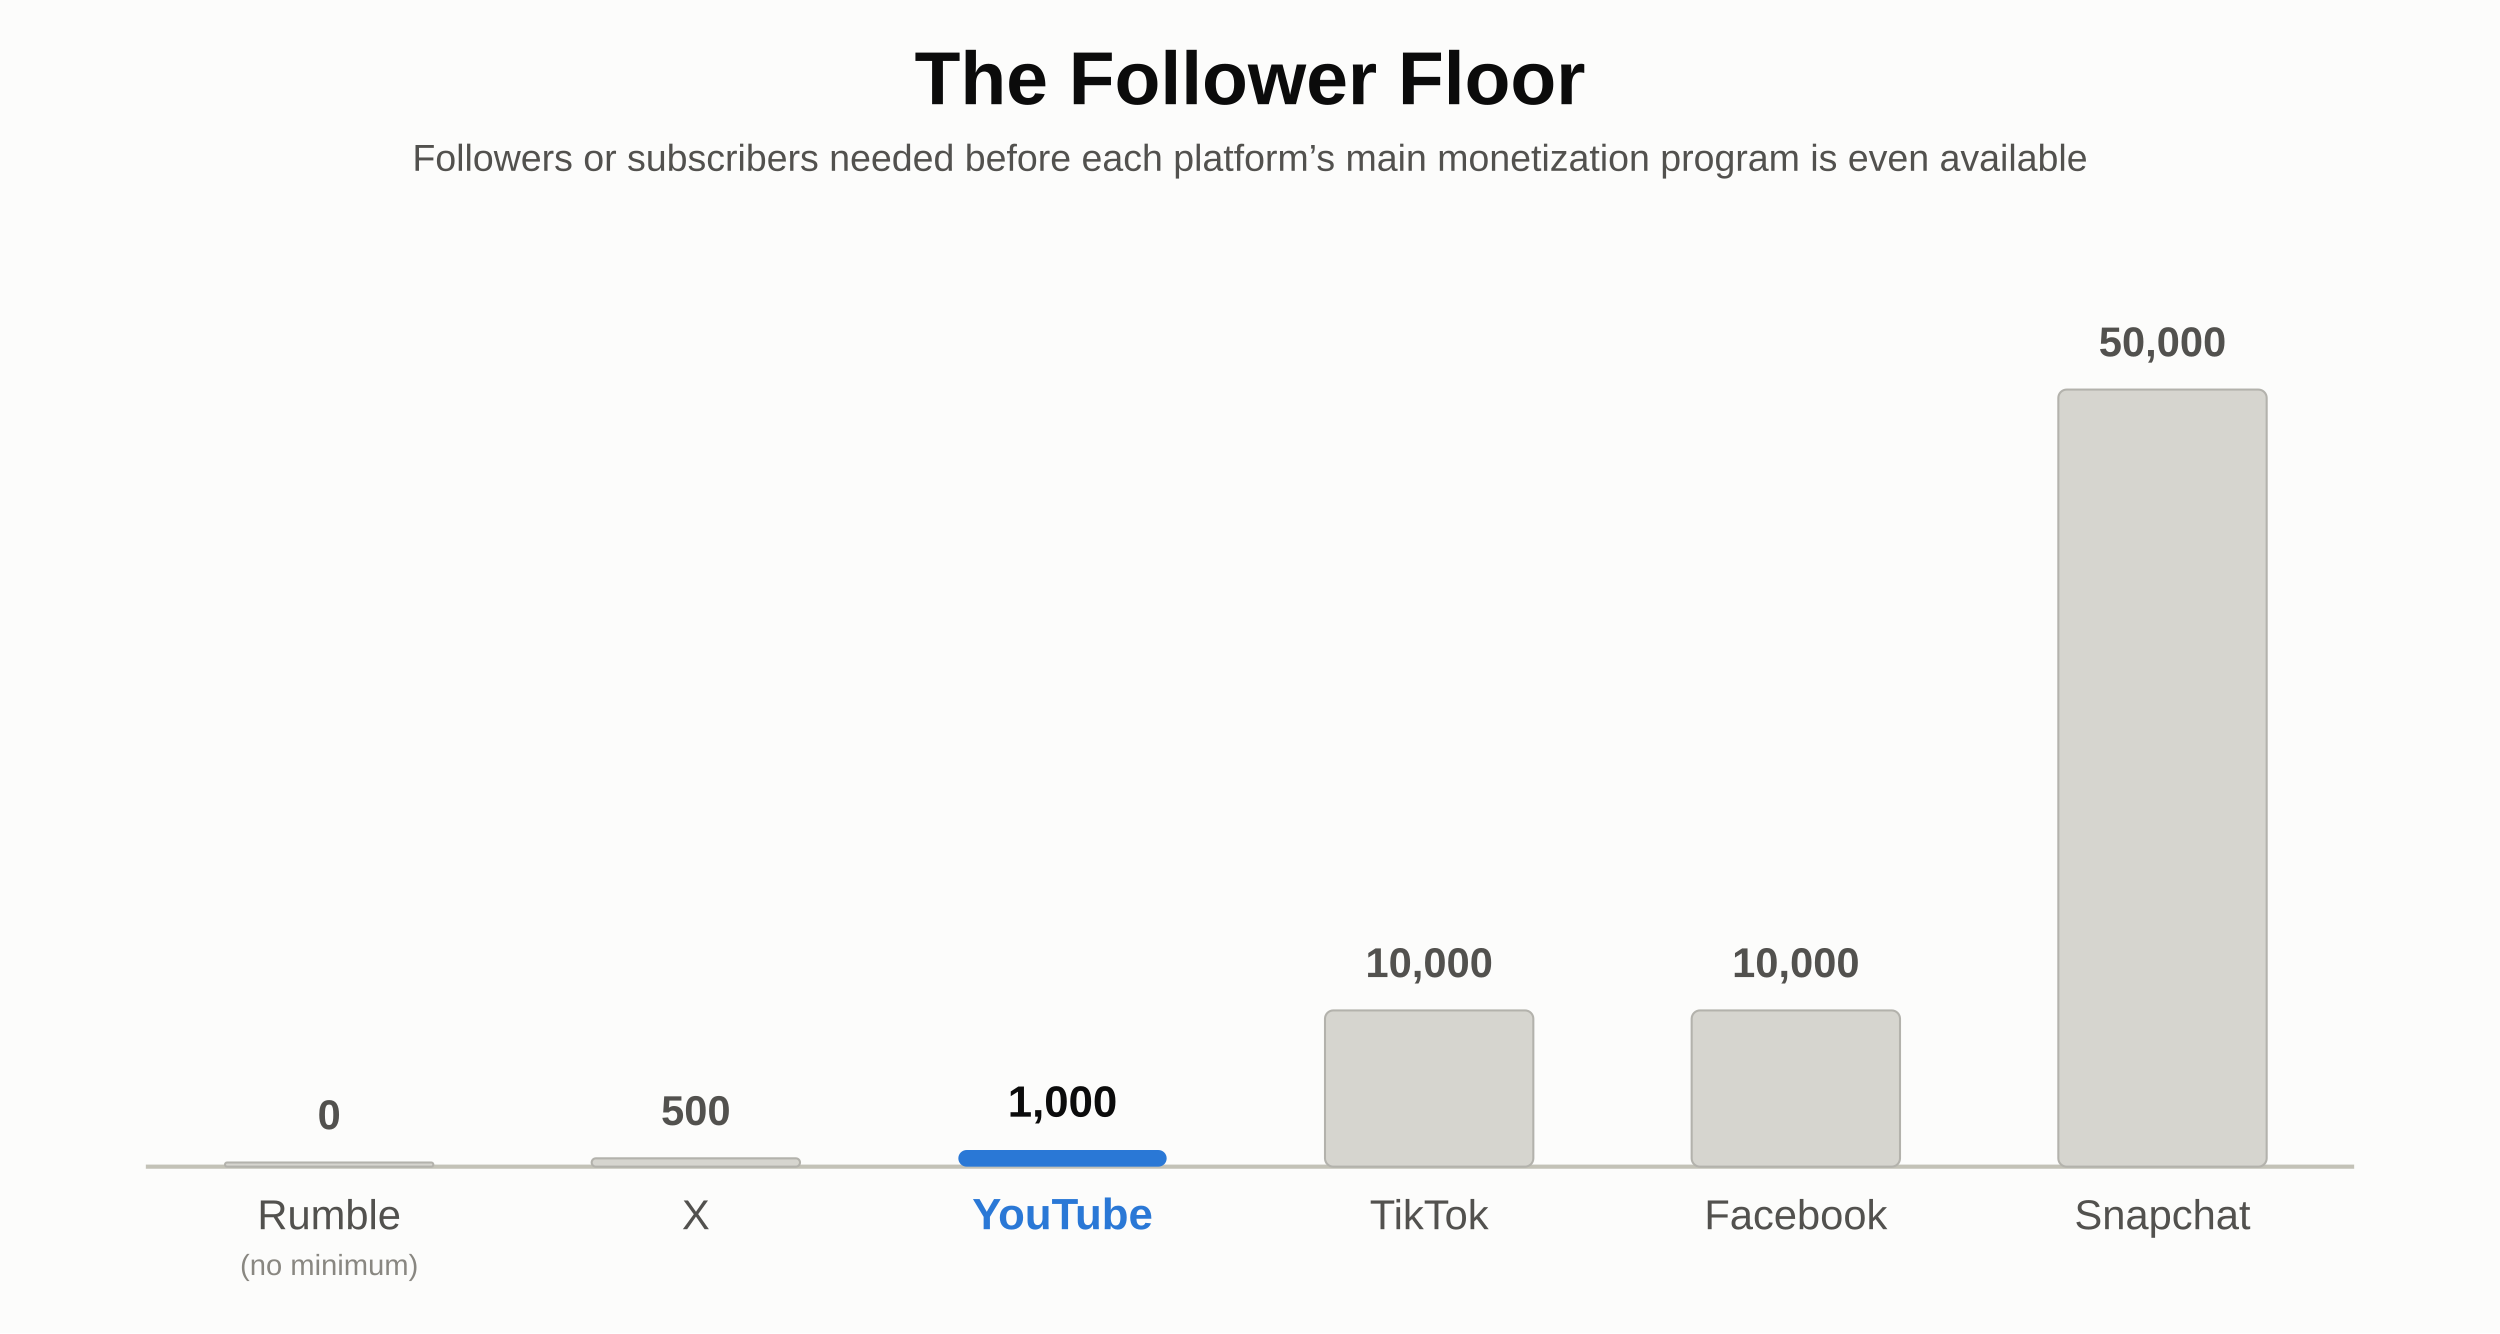
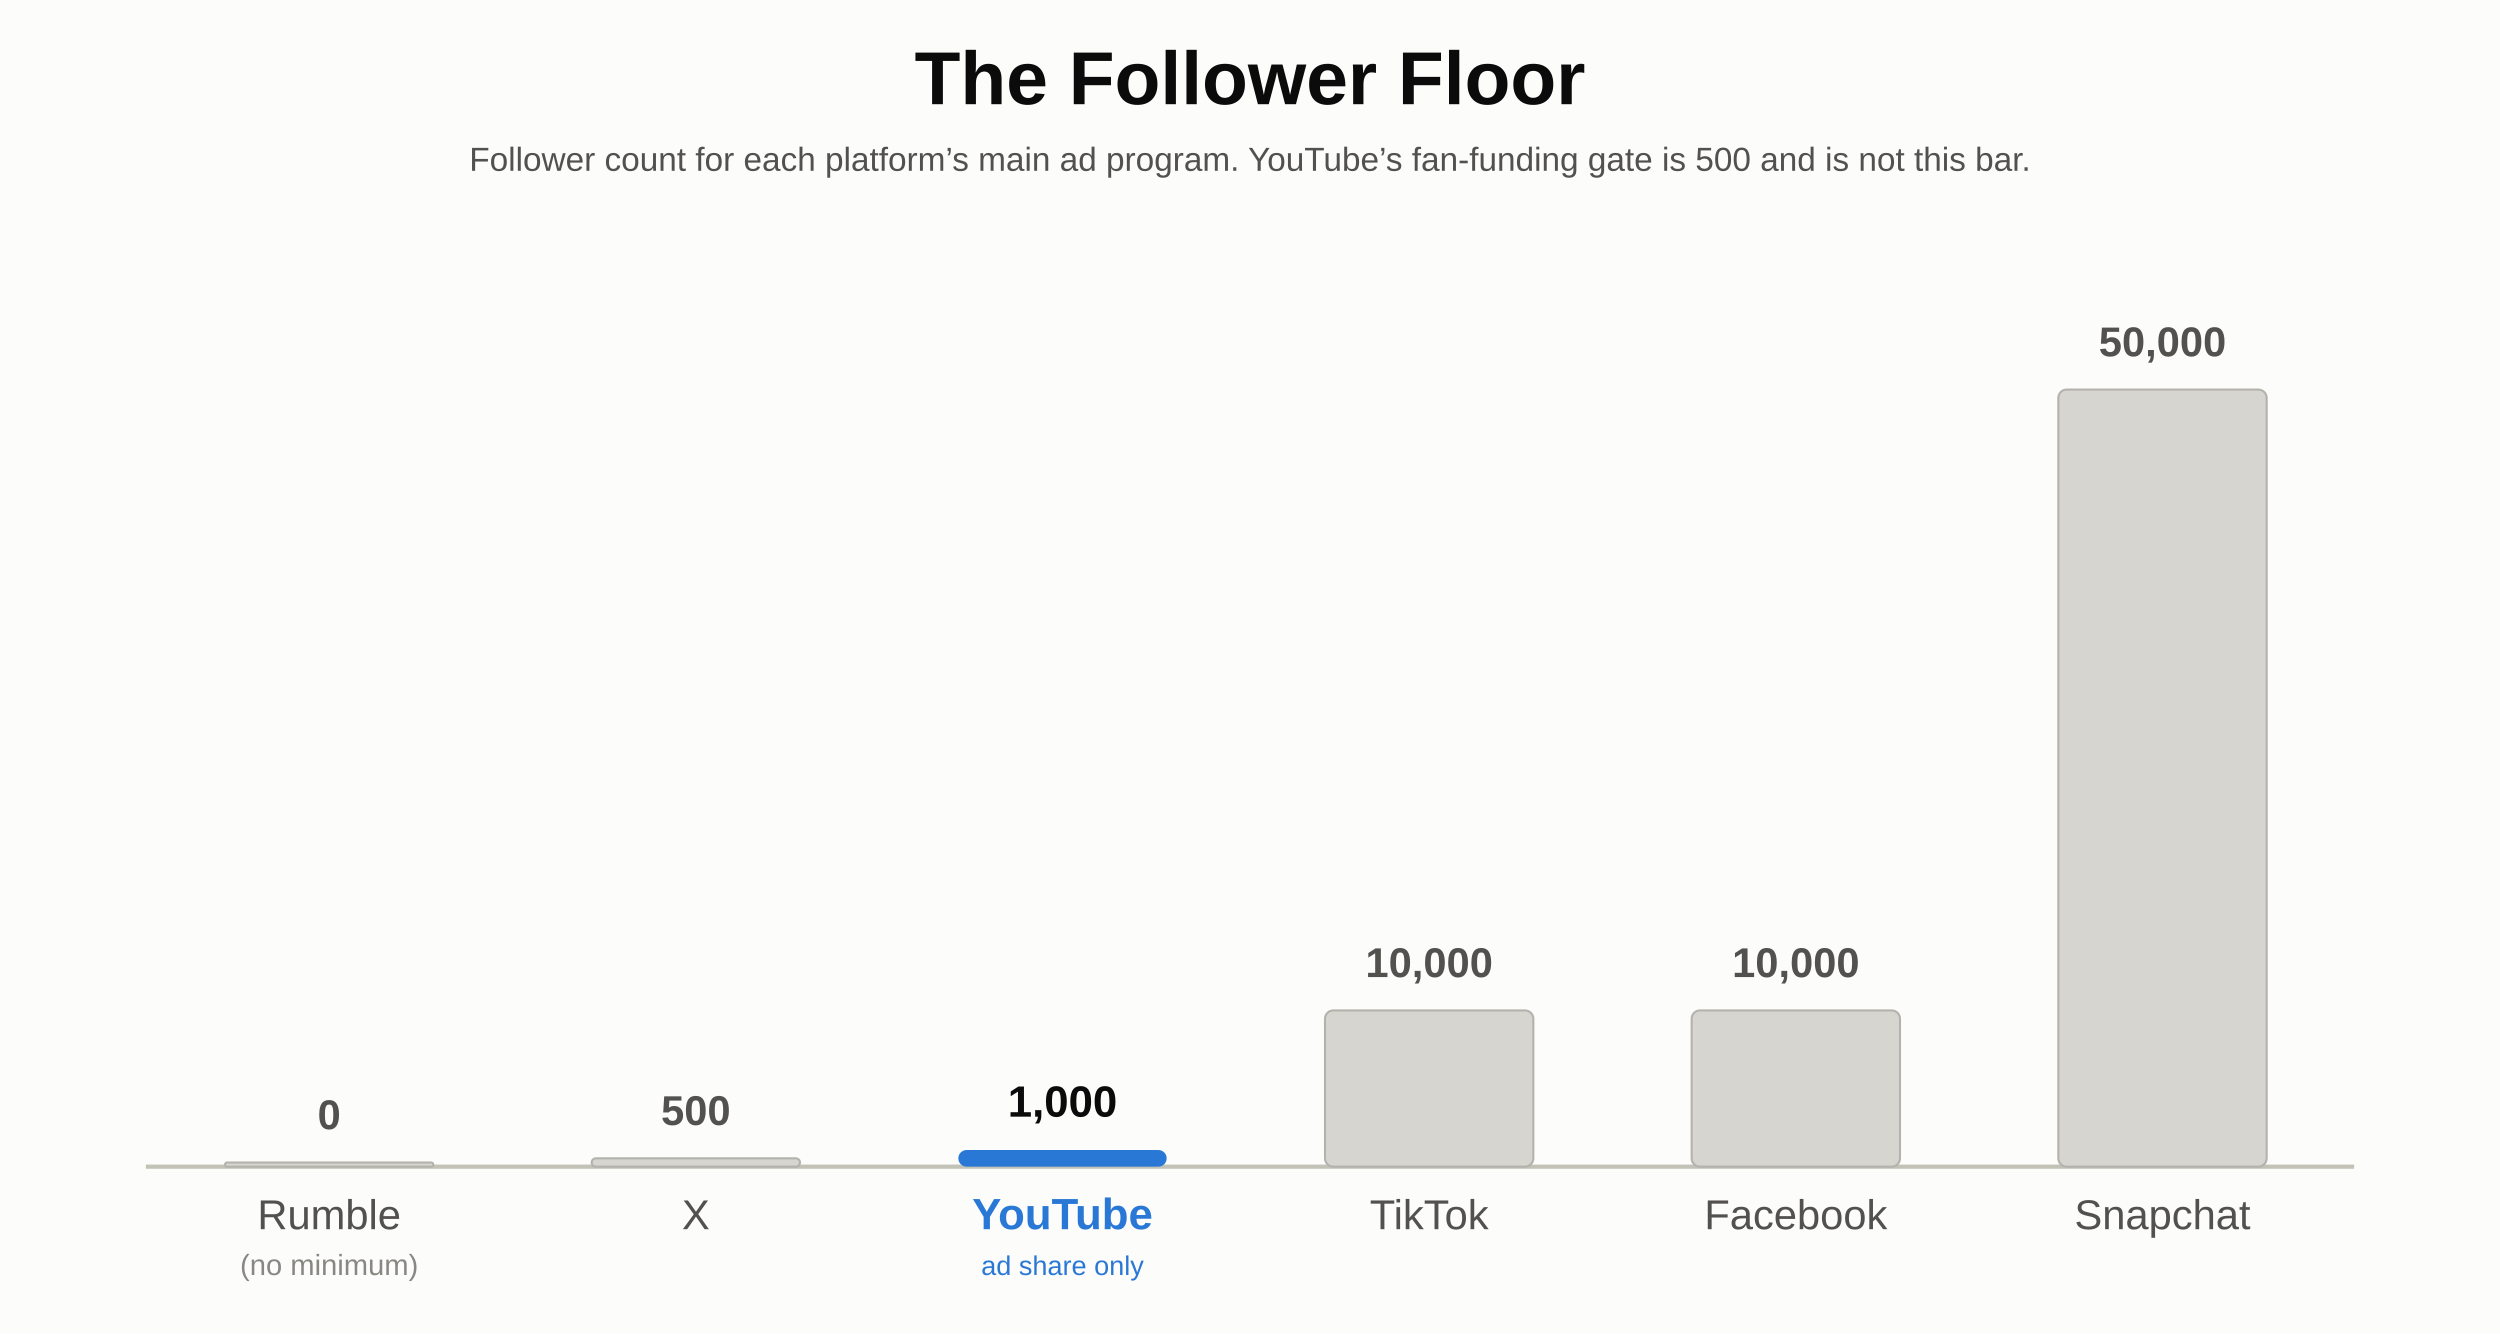
<svg xmlns="http://www.w3.org/2000/svg" viewBox="0 0 1200 640" font-family="'Helvetica Neue', Arial, sans-serif">
  <rect x="0" y="0" width="1200" height="640" fill="#fcfcfb" />
  <text x="600" y="50" text-anchor="middle" font-size="36" font-weight="700" fill="#0b0b0b">The Follower Floor</text>
-   <text x="600" y="82" text-anchor="middle" font-size="18" fill="#52514e">Followers or subscribers needed before each platform’s main monetization program is even available</text>
+   <text x="600" y="82" text-anchor="middle" font-size="16" fill="#52514e">Follower count for each platform’s main ad program. YouTube’s fan-funding gate is 500 and is not this bar.</text>
  <line x1="70" y1="560" x2="1130" y2="560" stroke="#c3c2b7" stroke-width="2" />
  <rect x="108" y="558" width="100" height="2" rx="1" fill="#d6d5cf" stroke="#b3b2ac" stroke-width="1" />
  <text x="158" y="542" text-anchor="middle" font-size="20" font-weight="700" fill="#52514e">0</text>
  <text x="158" y="590" text-anchor="middle" font-size="20" fill="#52514e">Rumble</text>
  <text x="158" y="612" text-anchor="middle" font-size="14" fill="#898781">(no minimum)</text>
  <rect x="284" y="556" width="100" height="4" rx="2" fill="#d6d5cf" stroke="#b3b2ac" stroke-width="1" />
  <text x="334" y="540" text-anchor="middle" font-size="20" font-weight="700" fill="#52514e">500</text>
  <text x="334" y="590" text-anchor="middle" font-size="20" fill="#52514e">X</text>
  <rect x="460" y="552" width="100" height="8" rx="4" fill="#2a78d6" />
  <text x="510" y="536" text-anchor="middle" font-size="21" font-weight="700" fill="#0b0b0b">1,000</text>
  <text x="510" y="590" text-anchor="middle" font-size="21" font-weight="700" fill="#2a78d6">YouTube</text>
+   <text x="510" y="612" text-anchor="middle" font-size="13" fill="#2a78d6">ad share only</text>
  <rect x="636" y="485" width="100" height="75" rx="4" fill="#d6d5cf" stroke="#b3b2ac" stroke-width="1" />
  <text x="686" y="469" text-anchor="middle" font-size="20" font-weight="700" fill="#52514e">10,000</text>
  <text x="686" y="590" text-anchor="middle" font-size="20" fill="#52514e">TikTok</text>
  <rect x="812" y="485" width="100" height="75" rx="4" fill="#d6d5cf" stroke="#b3b2ac" stroke-width="1" />
  <text x="862" y="469" text-anchor="middle" font-size="20" font-weight="700" fill="#52514e">10,000</text>
  <text x="862" y="590" text-anchor="middle" font-size="20" fill="#52514e">Facebook</text>
  <rect x="988" y="187" width="100" height="373" rx="4" fill="#d6d5cf" stroke="#b3b2ac" stroke-width="1" />
  <text x="1038" y="171" text-anchor="middle" font-size="20" font-weight="700" fill="#52514e">50,000</text>
  <text x="1038" y="590" text-anchor="middle" font-size="20" fill="#52514e">Snapchat</text>
</svg>
